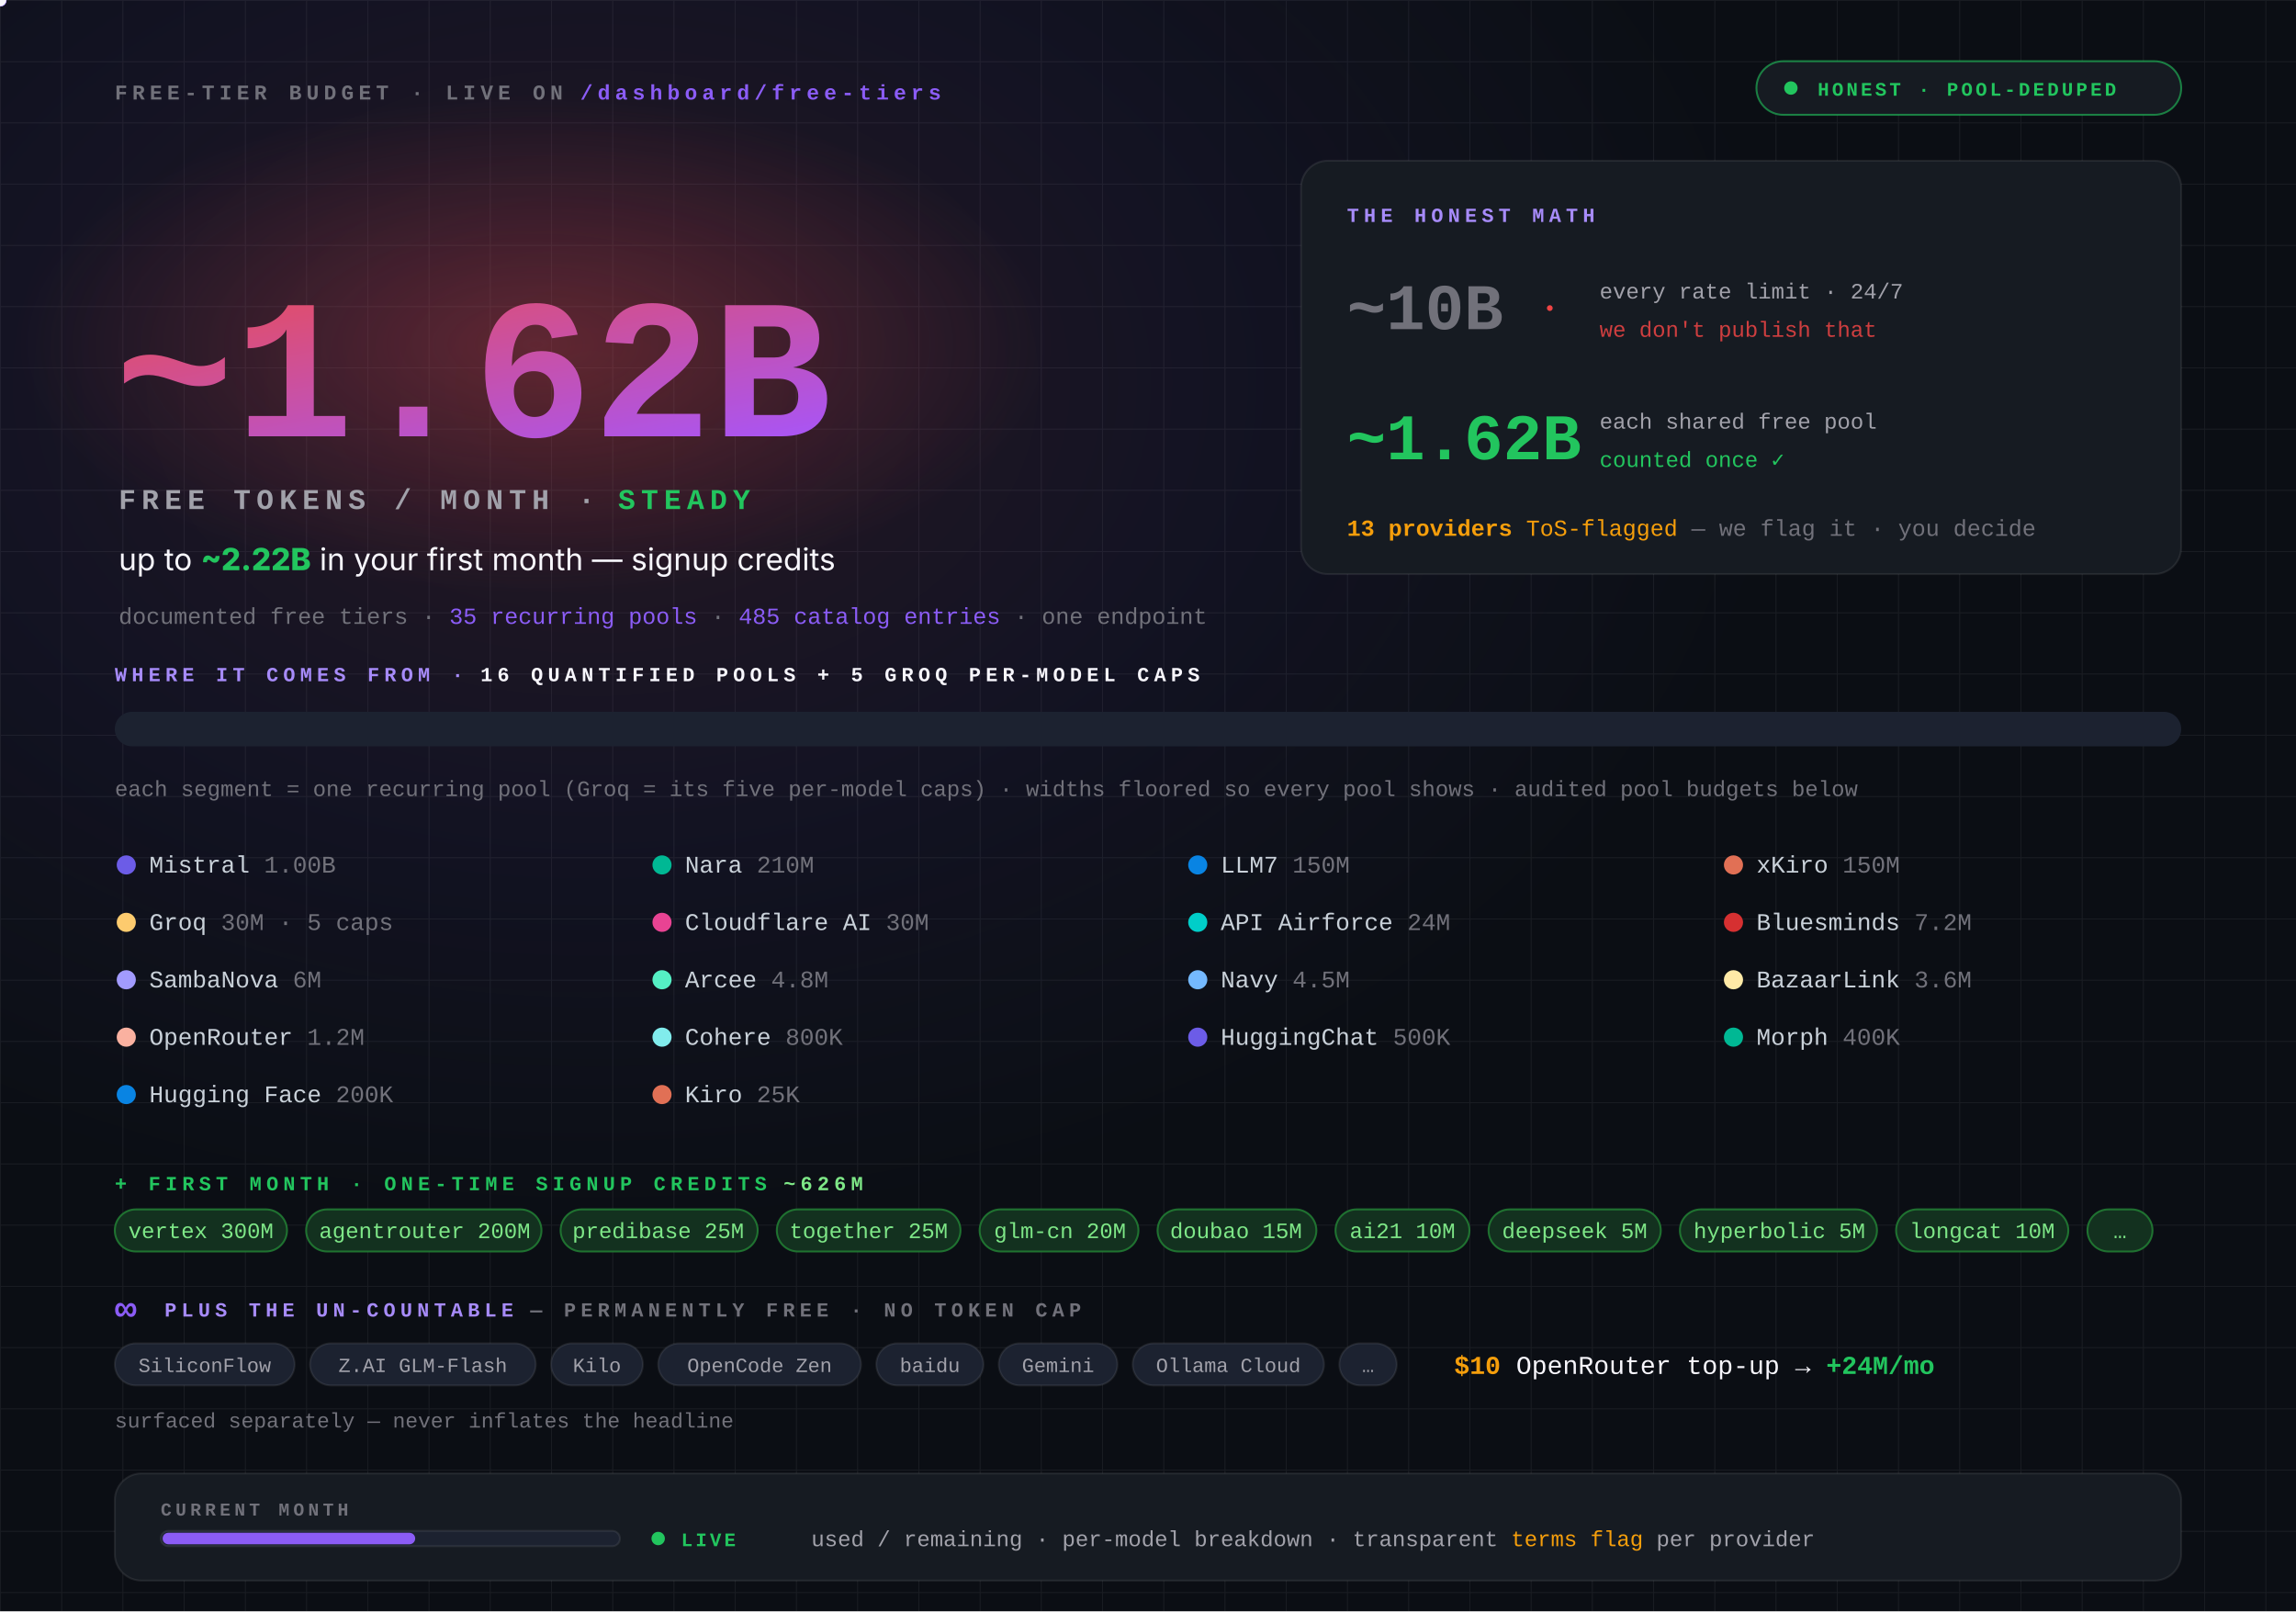
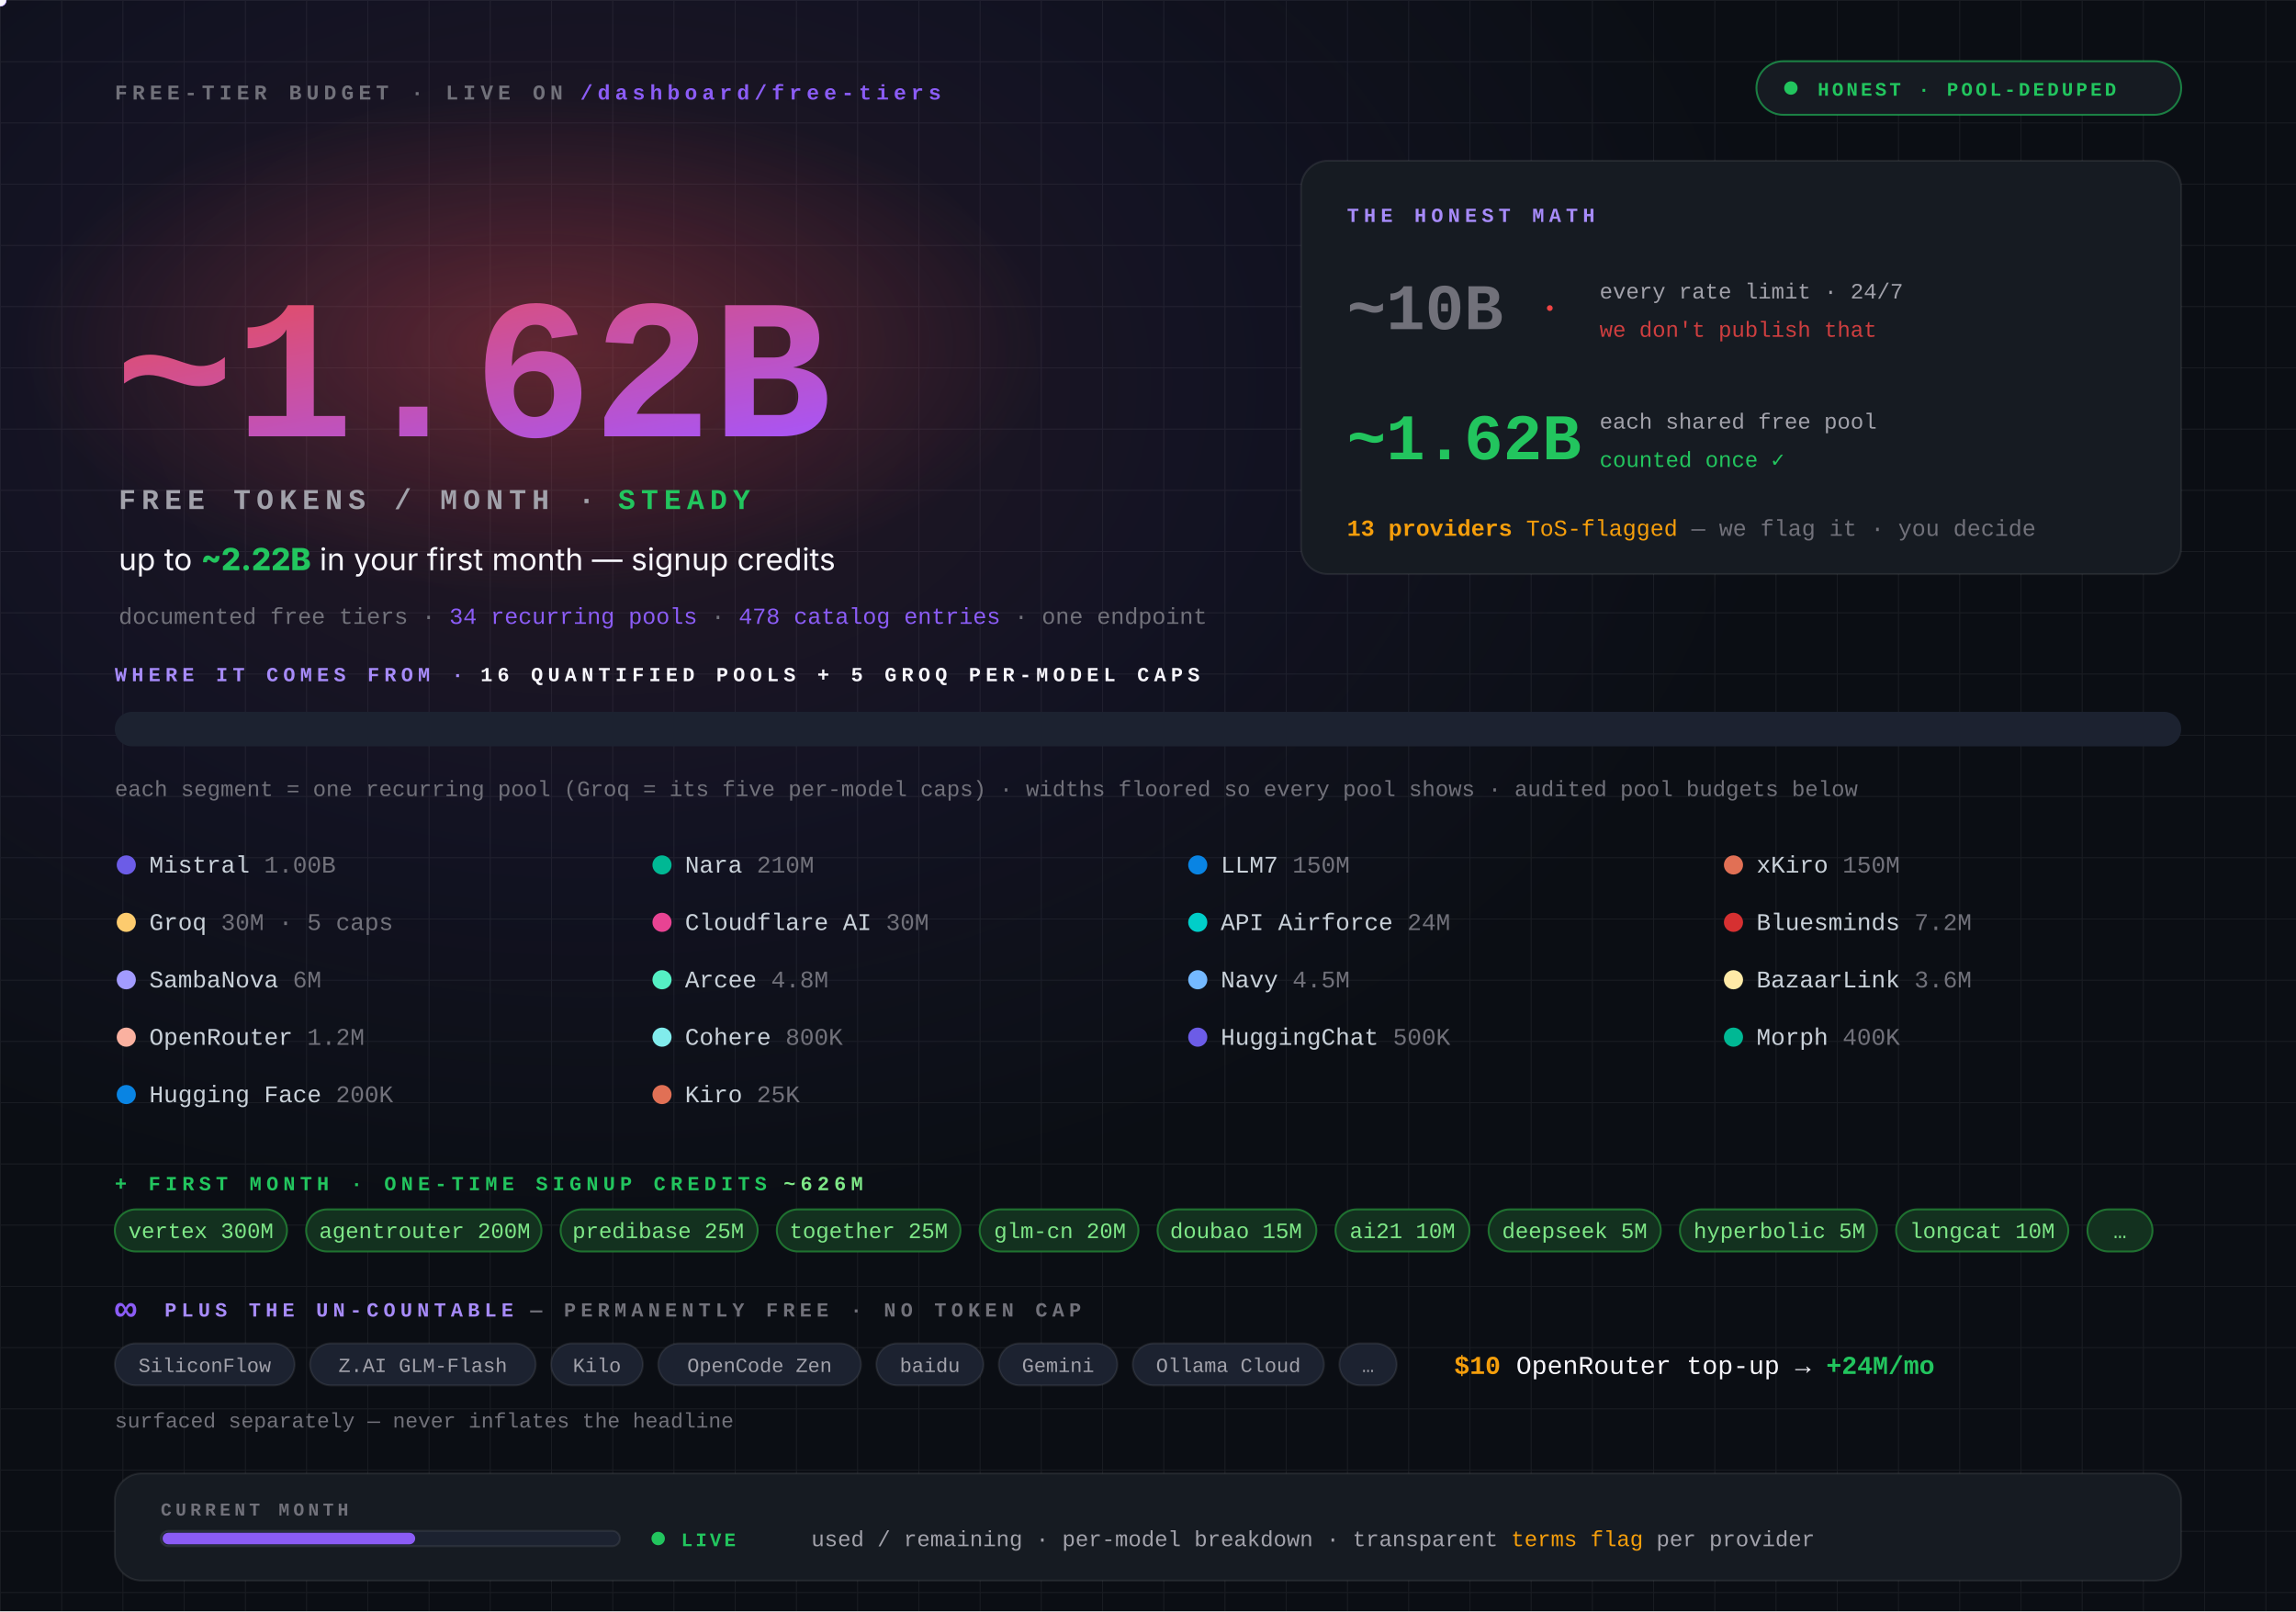
- <svg xmlns="http://www.w3.org/2000/svg" viewBox="0 0 1200 842" role="img" aria-label="OmniRoute free-tier budget: about 1.62 billion free tokens per month steady, up to about 2.22 billion in the first month with signup credits. The catalog contains 482 rows, 475 active and 7 discontinued, grouped into 35 recurring pool keys; 17 pools have a published positive monthly token budget and 18 have a zero, uncapped, or keyless budget. Honest pool-deduped math counts each shared free pool once; 13 providers carry a terms-of-service avoid flag. The 17 quantified pools plus five per-model Groq caps are Mistral 1 billion, Nara 210 million, LLM7 150 million, xKiro 150 million, Groq 30 million across five per-model caps, Cloudflare AI 30 million, API Airforce 24 million, Bluesminds 7.2 million, SambaNova 6 million, Arcee 4.8 million, Navy 4.5 million, BazaarLink 3.6 million, OpenRouter 1.2 million, Cohere 800 thousand, HuggingChat 500 thousand, Morph 400 thousand, Hugging Face 200 thousand, and Kiro 25 thousand. One-time signup credits add about 626 million. Uncapped providers and the OpenRouter top-up boost are shown separately so they do not inflate the headline. A further 6 million behind regional identity verification (ModelScope) is also shown apart. Live usage remains available at /dashboard/free-tiers.">
+ <svg xmlns="http://www.w3.org/2000/svg" viewBox="0 0 1200 842" role="img" aria-label="OmniRoute free-tier budget: about 1.62 billion free tokens per month steady, up to about 2.22 billion in the first month with signup credits. The catalog contains 482 rows, 475 active and 7 discontinued, grouped into 34 recurring pool keys; 17 pools have a published positive monthly token budget and 18 have a zero, uncapped, or keyless budget. Honest pool-deduped math counts each shared free pool once; 13 providers carry a terms-of-service avoid flag. The 17 quantified pools plus five per-model Groq caps are Mistral 1 billion, Nara 210 million, LLM7 150 million, xKiro 150 million, Groq 30 million across five per-model caps, Cloudflare AI 30 million, API Airforce 24 million, Bluesminds 7.2 million, SambaNova 6 million, Arcee 4.8 million, Navy 4.5 million, BazaarLink 3.6 million, OpenRouter 1.2 million, Cohere 800 thousand, HuggingChat 500 thousand, Morph 400 thousand, Hugging Face 200 thousand, and Kiro 25 thousand. One-time signup credits add about 626 million. Uncapped providers and the OpenRouter top-up boost are shown separately so they do not inflate the headline. A further 6 million behind regional identity verification (ModelScope) is also shown apart. Live usage remains available at /dashboard/free-tiers.">
  <defs>
    <pattern id="gridPaperF" width="32" height="32" patternUnits="userSpaceOnUse">
      <path d="M 32 0 L 0 0 0 32" fill="none" stroke="#ffffff" stroke-opacity="0.06" stroke-width="1" />
    </pattern>
    <radialGradient id="bgGlowF" cx="26%" cy="24%" r="52%">
      <stop offset="0%" stop-color="#e54d5e" stop-opacity="0.14" />
      <stop offset="55%" stop-color="#8b5cf6" stop-opacity="0.06" />
      <stop offset="100%" stop-color="#6366f1" stop-opacity="0" />
    </radialGradient>
    <linearGradient id="gradBrandF" x1="0" y1="0" x2="1" y2="1">
      <stop offset="0%" stop-color="#e54d5e" />
      <stop offset="100%" stop-color="#a855f7" />
    </linearGradient>
    <radialGradient id="heroGlowF" cx="50%" cy="50%" r="50%">
      <stop offset="0%" stop-color="#e54d5e" stop-opacity="0.30" />
      <stop offset="100%" stop-color="#e54d5e" stop-opacity="0" />
    </radialGradient>
    <path id="pTk1F" d="M 44,84 C 150,112 190,146 302,168" />
    <path id="pTk2F" d="M 30,310 C 136,290 176,240 296,206" />
    <path id="pTk3F" d="M 96,436 C 186,392 208,308 314,230" />
    <clipPath id="barShapeF">
      <rect x="60" y="372" width="1080" height="18" rx="9" />
    </clipPath>
    <clipPath id="barRevF">
      <rect x="60" y="372" width="0" height="18">
        <animate attributeName="width" values="1080;0;1080;1080" keyTimes="0;0.02;0.24;1" dur="10s" repeatCount="indefinite" />
      </rect>
    </clipPath>
  </defs>
  <rect width="1200" height="842" fill="#0b0e14" />
  <rect width="1200" height="842" fill="url(#gridPaperF)" />
  <rect width="1200" height="842" fill="url(#bgGlowF)" />
  <text x="60" y="52" font-family="Consolas, 'Courier New', monospace" font-size="11" letter-spacing="2.5" font-weight="700" fill="#71717a">FREE-TIER BUDGET · LIVE ON <tspan fill="#8b5cf6">/dashboard/free-tiers</tspan>
  </text>
  <g transform="translate(918, 32)">
    <rect width="222" height="28" rx="14" fill="#161b22" stroke="#22c55e" stroke-width="1" stroke-opacity="0.6" />
    <circle cx="18" cy="14" r="3.5" fill="#22c55e">
      <animate attributeName="opacity" values="1;0.35;1" dur="1.6s" repeatCount="indefinite" />
    </circle>
    <text x="32" y="18" font-family="Consolas, 'Courier New', monospace" font-size="10" letter-spacing="1.5" font-weight="700" fill="#22c55e">HONEST · POOL-DEDUPED</text>
  </g>
  <ellipse cx="280" cy="180" rx="270" ry="130" fill="url(#heroGlowF)">
    <animate attributeName="rx" values="250;290;250" dur="4s" repeatCount="indefinite" />
  </ellipse>
  <g fill="#a78bfa">
    <circle r="3.4">
      <animateMotion dur="2.4s" repeatCount="indefinite" begin="0s">
        <mpath href="#pTk1F" />
      </animateMotion>
      <animate attributeName="opacity" values="0;1;1;0" dur="2.4s" begin="0s" repeatCount="indefinite" />
    </circle>
    <circle r="3.4">
      <animateMotion dur="2.4s" repeatCount="indefinite" begin="0.8s">
        <mpath href="#pTk2F" />
      </animateMotion>
      <animate attributeName="opacity" values="0;1;1;0" dur="2.4s" begin="0.8s" repeatCount="indefinite" />
    </circle>
    <circle r="3.4">
      <animateMotion dur="2.4s" repeatCount="indefinite" begin="1.6s">
        <mpath href="#pTk3F" />
      </animateMotion>
      <animate attributeName="opacity" values="0;1;1;0" dur="2.4s" begin="1.6s" repeatCount="indefinite" />
    </circle>
  </g>
  <text x="60" y="228" font-family="Consolas, 'Courier New', monospace" font-size="104" font-weight="800" fill="url(#gradBrandF)">~1.62B</text>
  <text x="62" y="266" font-family="Consolas, 'Courier New', monospace" font-size="15" letter-spacing="3" font-weight="700" fill="#a1a1aa">FREE TOKENS / MONTH · <tspan fill="#22c55e">STEADY</tspan>
  </text>
  <text x="62" y="298" font-family="Inter, 'Segoe UI', Arial, Helvetica, system-ui, sans-serif" font-size="16" fill="#F7F6FC">up to <tspan font-weight="800" fill="#22c55e">~2.22B</tspan> in your first month — signup credits</text>
-   <text x="62" y="326" font-family="Consolas, 'Courier New', monospace" font-size="12" fill="#71717a">documented free tiers · <tspan fill="#8b5cf6">35 recurring pools</tspan> · <tspan fill="#8b5cf6">485 catalog entries</tspan> · one endpoint</text>
+   <text x="62" y="326" font-family="Consolas, 'Courier New', monospace" font-size="12" fill="#71717a">documented free tiers · <tspan fill="#8b5cf6">34 recurring pools</tspan> · <tspan fill="#8b5cf6">478 catalog entries</tspan> · one endpoint</text>
  <rect x="680" y="84" width="460" height="216" rx="14" fill="#161b22" stroke="#ffffff" stroke-opacity="0.08" stroke-width="1" />
  <text x="704" y="116" font-family="Consolas, 'Courier New', monospace" font-size="10.5" letter-spacing="2.5" font-weight="700" fill="#a78bfa">THE HONEST MATH</text>
  <text x="704" y="172" font-family="Consolas, 'Courier New', monospace" font-size="34" font-weight="800" fill="#71717a">~10B</text>
  <line x1="698" y1="161" x2="810" y2="161" stroke="#ef4444" stroke-width="3" stroke-linecap="round" stroke-dasharray="112" stroke-dashoffset="112">
    <animate attributeName="stroke-dashoffset" values="0;112;0;0" keyTimes="0;0.10;0.18;1" dur="10s" repeatCount="indefinite" />
  </line>
  <text x="836" y="156" font-family="Consolas, 'Courier New', monospace" font-size="11.5" fill="#a1a1aa">every rate limit · 24/7</text>
  <text x="836" y="176" font-family="Consolas, 'Courier New', monospace" font-size="11.5" fill="#ef4444" opacity="0.85">we don't publish that</text>
  <text x="704" y="240" font-family="Consolas, 'Courier New', monospace" font-size="34" font-weight="800" fill="#22c55e">~1.62B</text>
  <text x="836" y="224" font-family="Consolas, 'Courier New', monospace" font-size="11.5" fill="#a1a1aa">each shared free pool</text>
  <text x="836" y="244" font-family="Consolas, 'Courier New', monospace" font-size="11.5" fill="#22c55e">counted once ✓</text>
  <text x="704" y="280" font-family="Consolas, 'Courier New', monospace" font-size="12" fill="#f59e0b">
    <tspan font-weight="800">13 providers</tspan> ToS-flagged <tspan fill="#71717a">— we flag it · you decide</tspan>
  </text>
  <text x="60" y="356" font-family="Consolas, 'Courier New', monospace" font-size="10.5" letter-spacing="2.5" font-weight="700" fill="#a78bfa">WHERE IT COMES FROM · <tspan fill="#F7F6FC">16 QUANTIFIED POOLS + 5 GROQ PER-MODEL CAPS</tspan>
  </text>
  <g clip-path="url(#barShapeF)">
    <rect x="60" y="372" width="1080" height="18" fill="#1c2230" />
    <g clip-path="url(#barRevF)">
      <rect x="60.0" y="372" width="579.0" height="18" fill="#6c5ce7" />
      <rect x="640.0" y="372" width="127.6" height="18" fill="#00b894" />
      <rect x="768.6" y="372" width="93.3" height="18" fill="#0984e3" />
      <rect x="862.9" y="372" width="93.3" height="18" fill="#e17055" />
      <rect x="957.2" y="372" width="24.7" height="18" fill="#fdcb6e" />
      <rect x="982.9" y="372" width="24.7" height="18" fill="#e84393" />
      <rect x="1008.6" y="372" width="21.2" height="18" fill="#00cec9" />
      <rect x="1030.8" y="372" width="11.6" height="18" fill="#d63031" />
      <rect x="1043.4" y="372" width="10.9" height="18" fill="#a29bfe" />
      <rect x="1055.3" y="372" width="10.2" height="18" fill="#55efc4" />
      <rect x="1066.5" y="372" width="10.1" height="18" fill="#74b9ff" />
      <rect x="1077.6" y="372" width="9.6" height="18" fill="#ffeaa7" />
      <rect x="1088.2" y="372" width="8.2" height="18" fill="#fab1a0" />
      <rect x="1097.4" y="372" width="8.0" height="18" fill="#81ecec" />
      <rect x="1106.4" y="372" width="7.8" height="18" fill="#6c5ce7" />
      <rect x="1115.2" y="372" width="7.7" height="18" fill="#00b894" />
      <rect x="1123.9" y="372" width="7.6" height="18" fill="#0984e3" />
      <rect x="1132.5" y="372" width="7.5" height="18" fill="#e17055" />
    </g>
  </g>
  <circle r="3.2" fill="#F7F6FC">
    <animateMotion path="M 60,381 L 1140,381" keyPoints="0;0;1;1" keyTimes="0;0.02;0.24;1" calcMode="linear" dur="10s" repeatCount="indefinite" />
    <animate attributeName="opacity" values="0;1;1;0;0" keyTimes="0;0.02;0.23;0.26;1" dur="10s" repeatCount="indefinite" />
  </circle>
  <text x="60" y="416" font-family="Consolas, 'Courier New', monospace" font-size="11.5" fill="#71717a">each segment = one recurring pool (Groq = its five per-model caps) · widths floored so every pool shows · audited pool budgets below</text>
  <g font-family="Consolas, 'Courier New', monospace" font-size="12.5">
    <circle cx="66" cy="452" r="5" fill="#6c5ce7" />
    <text x="78" y="456" fill="#c9d1d9">Mistral <tspan fill="#71717a">1.00B</tspan>
    </text>
    <circle cx="346" cy="452" r="5" fill="#00b894" />
    <text x="358" y="456" fill="#c9d1d9">Nara <tspan fill="#71717a">210M</tspan>
    </text>
    <circle cx="626" cy="452" r="5" fill="#0984e3" />
    <text x="638" y="456" fill="#c9d1d9">LLM7 <tspan fill="#71717a">150M</tspan>
    </text>
    <circle cx="906" cy="452" r="5" fill="#e17055" />
    <text x="918" y="456" fill="#c9d1d9">xKiro <tspan fill="#71717a">150M</tspan>
    </text>
    <circle cx="66" cy="482" r="5" fill="#fdcb6e" />
    <text x="78" y="486" fill="#c9d1d9">Groq <tspan fill="#71717a">30M · 5 caps</tspan>
    </text>
    <circle cx="346" cy="482" r="5" fill="#e84393" />
    <text x="358" y="486" fill="#c9d1d9">Cloudflare AI <tspan fill="#71717a">30M</tspan>
    </text>
    <circle cx="626" cy="482" r="5" fill="#00cec9" />
    <text x="638" y="486" fill="#c9d1d9">API Airforce <tspan fill="#71717a">24M</tspan>
    </text>
    <circle cx="906" cy="482" r="5" fill="#d63031" />
    <text x="918" y="486" fill="#c9d1d9">Bluesminds <tspan fill="#71717a">7.2M</tspan>
    </text>
    <circle cx="66" cy="512" r="5" fill="#a29bfe" />
    <text x="78" y="516" fill="#c9d1d9">SambaNova <tspan fill="#71717a">6M</tspan>
    </text>
    <circle cx="346" cy="512" r="5" fill="#55efc4" />
    <text x="358" y="516" fill="#c9d1d9">Arcee <tspan fill="#71717a">4.8M</tspan>
    </text>
    <circle cx="626" cy="512" r="5" fill="#74b9ff" />
    <text x="638" y="516" fill="#c9d1d9">Navy <tspan fill="#71717a">4.5M</tspan>
    </text>
    <circle cx="906" cy="512" r="5" fill="#ffeaa7" />
    <text x="918" y="516" fill="#c9d1d9">BazaarLink <tspan fill="#71717a">3.6M</tspan>
    </text>
    <circle cx="66" cy="542" r="5" fill="#fab1a0" />
    <text x="78" y="546" fill="#c9d1d9">OpenRouter <tspan fill="#71717a">1.2M</tspan>
    </text>
    <circle cx="346" cy="542" r="5" fill="#81ecec" />
    <text x="358" y="546" fill="#c9d1d9">Cohere <tspan fill="#71717a">800K</tspan>
    </text>
    <circle cx="626" cy="542" r="5" fill="#6c5ce7" />
    <text x="638" y="546" fill="#c9d1d9">HuggingChat <tspan fill="#71717a">500K</tspan>
    </text>
    <circle cx="906" cy="542" r="5" fill="#00b894" />
    <text x="918" y="546" fill="#c9d1d9">Morph <tspan fill="#71717a">400K</tspan>
    </text>
    <circle cx="66" cy="572" r="5" fill="#0984e3" />
    <text x="78" y="576" fill="#c9d1d9">Hugging Face <tspan fill="#71717a">200K</tspan>
    </text>
    <circle cx="346" cy="572" r="5" fill="#e17055" />
    <text x="358" y="576" fill="#c9d1d9">Kiro <tspan fill="#71717a">25K</tspan>
    </text>
  </g>
  <text x="60" y="622" font-family="Consolas, 'Courier New', monospace" font-size="10.5" letter-spacing="2.5" font-weight="700" fill="#22c55e">+ FIRST MONTH · ONE-TIME SIGNUP CREDITS <tspan fill="#7ee787">~626M</tspan>
  </text>
  <g font-family="Consolas, 'Courier New', monospace">
    <rect x="60" y="632" width="90" height="22" rx="11" fill="#13311f" stroke="#238636" stroke-opacity="0.8" />
    <text x="105" y="647" font-size="11.5" fill="#7ee787" text-anchor="middle">vertex 300M</text>
    <rect x="160" y="632" width="123" height="22" rx="11" fill="#13311f" stroke="#238636" stroke-opacity="0.8" />
    <text x="222" y="647" font-size="11.5" fill="#7ee787" text-anchor="middle">agentrouter 200M</text>
    <rect x="293" y="632" width="103" height="22" rx="11" fill="#13311f" stroke="#238636" stroke-opacity="0.8" />
    <text x="344" y="647" font-size="11.5" fill="#7ee787" text-anchor="middle">predibase 25M</text>
    <rect x="406" y="632" width="96" height="22" rx="11" fill="#13311f" stroke="#238636" stroke-opacity="0.8" />
    <text x="454" y="647" font-size="11.5" fill="#7ee787" text-anchor="middle">together 25M</text>
    <rect x="512" y="632" width="83" height="22" rx="11" fill="#13311f" stroke="#238636" stroke-opacity="0.8" />
    <text x="554" y="647" font-size="11.5" fill="#7ee787" text-anchor="middle">glm-cn 20M</text>
    <rect x="605" y="632" width="83" height="22" rx="11" fill="#13311f" stroke="#238636" stroke-opacity="0.8" />
    <text x="646" y="647" font-size="11.5" fill="#7ee787" text-anchor="middle">doubao 15M</text>
    <rect x="698" y="632" width="70" height="22" rx="11" fill="#13311f" stroke="#238636" stroke-opacity="0.8" />
    <text x="733" y="647" font-size="11.5" fill="#7ee787" text-anchor="middle">ai21 10M</text>
    <rect x="778" y="632" width="90" height="22" rx="11" fill="#13311f" stroke="#238636" stroke-opacity="0.8" />
    <text x="823" y="647" font-size="11.5" fill="#7ee787" text-anchor="middle">deepseek 5M</text>
    <rect x="878" y="632" width="103" height="22" rx="11" fill="#13311f" stroke="#238636" stroke-opacity="0.8" />
    <text x="930" y="647" font-size="11.5" fill="#7ee787" text-anchor="middle">hyperbolic 5M</text>
    <rect x="991" y="632" width="90" height="22" rx="11" fill="#13311f" stroke="#238636" stroke-opacity="0.8" />
    <text x="1036" y="647" font-size="11.5" fill="#7ee787" text-anchor="middle">longcat 10M</text>
    <rect x="1091" y="632" width="34" height="22" rx="11" fill="#13311f" stroke="#238636" stroke-opacity="0.8" />
    <text x="1108" y="647" font-size="11.5" fill="#7ee787" text-anchor="middle">…</text>
  </g>
  <text x="60" y="690" font-family="Consolas, 'Courier New', monospace" font-size="19" font-weight="800" fill="#8b5cf6">∞<animate attributeName="opacity" values="1;0.55;1" dur="4s" repeatCount="indefinite" />
  </text>
  <text x="86" y="688" font-family="Consolas, 'Courier New', monospace" font-size="10.5" letter-spacing="2.5" font-weight="700" fill="#a78bfa">PLUS THE UN-COUNTABLE <tspan fill="#71717a">— PERMANENTLY FREE · NO TOKEN CAP</tspan>
  </text>
  <g font-family="Consolas, 'Courier New', monospace" font-size="10.5" fill="#a1a1aa">
    <rect x="60" y="702" width="94" height="22" rx="11" fill="#1c2230" stroke="#ffffff" stroke-opacity="0.08" />
    <text x="107" y="717" text-anchor="middle">SiliconFlow</text>
    <rect x="162" y="702" width="118" height="22" rx="11" fill="#1c2230" stroke="#ffffff" stroke-opacity="0.08" />
    <text x="221" y="717" text-anchor="middle">Z.AI GLM-Flash</text>
    <rect x="288" y="702" width="48" height="22" rx="11" fill="#1c2230" stroke="#ffffff" stroke-opacity="0.08" />
    <text x="312" y="717" text-anchor="middle">Kilo</text>
    <rect x="344" y="702" width="106" height="22" rx="11" fill="#1c2230" stroke="#ffffff" stroke-opacity="0.08" />
    <text x="397" y="717" text-anchor="middle">OpenCode Zen</text>
    <rect x="458" y="702" width="56" height="22" rx="11" fill="#1c2230" stroke="#ffffff" stroke-opacity="0.08" />
    <text x="486" y="717" text-anchor="middle">baidu</text>
    <rect x="522" y="702" width="62" height="22" rx="11" fill="#1c2230" stroke="#ffffff" stroke-opacity="0.08" />
    <text x="553" y="717" text-anchor="middle">Gemini</text>
    <rect x="592" y="702" width="100" height="22" rx="11" fill="#1c2230" stroke="#ffffff" stroke-opacity="0.08" />
    <text x="642" y="717" text-anchor="middle">Ollama Cloud</text>
    <rect x="700" y="702" width="30" height="22" rx="11" fill="#1c2230" stroke="#ffffff" stroke-opacity="0.08" />
    <text x="715" y="717" text-anchor="middle">…</text>
  </g>
  <text x="760" y="718" font-family="Consolas, 'Courier New', monospace" font-size="13.5" fill="#F7F6FC">
    <tspan fill="#f59e0b" font-weight="700">$10</tspan> OpenRouter top-up → <tspan fill="#22c55e" font-weight="700">+24M/mo</tspan>
  </text>
  <text x="60" y="746" font-family="Consolas, 'Courier New', monospace" font-size="11" fill="#71717a">surfaced separately — never inflates the headline</text>
  <rect x="60" y="770" width="1080" height="56" rx="14" fill="#161b22" stroke="#ffffff" stroke-opacity="0.08" stroke-width="1" />
  <text x="84" y="792" font-family="Consolas, 'Courier New', monospace" font-size="9.5" letter-spacing="2" font-weight="700" fill="#71717a">CURRENT MONTH</text>
  <rect x="84" y="800" width="240" height="8" rx="4" fill="#1c2230" stroke="#ffffff" stroke-opacity="0.08" stroke-width="1" />
  <rect x="85" y="801" width="132" height="6" rx="3" fill="#8b5cf6" />
  <circle r="2.6" fill="#F7F6FC">
    <animateMotion path="M 85,804 L 217,804" dur="3s" repeatCount="indefinite" />
    <animate attributeName="opacity" values="0;1;1;0" dur="3s" repeatCount="indefinite" />
  </circle>
  <circle cx="344" cy="804" r="3.5" fill="#22c55e">
    <animate attributeName="opacity" values="1;0.3;1" dur="1.2s" repeatCount="indefinite" />
  </circle>
  <text x="356" y="808" font-family="Consolas, 'Courier New', monospace" font-size="10" letter-spacing="1.5" font-weight="700" fill="#22c55e">LIVE</text>
  <text x="424" y="808" font-family="Consolas, 'Courier New', monospace" font-size="11.5" fill="#a1a1aa">used / remaining · per-model breakdown · transparent <tspan fill="#f59e0b">terms flag</tspan> per provider</text>
</svg>
